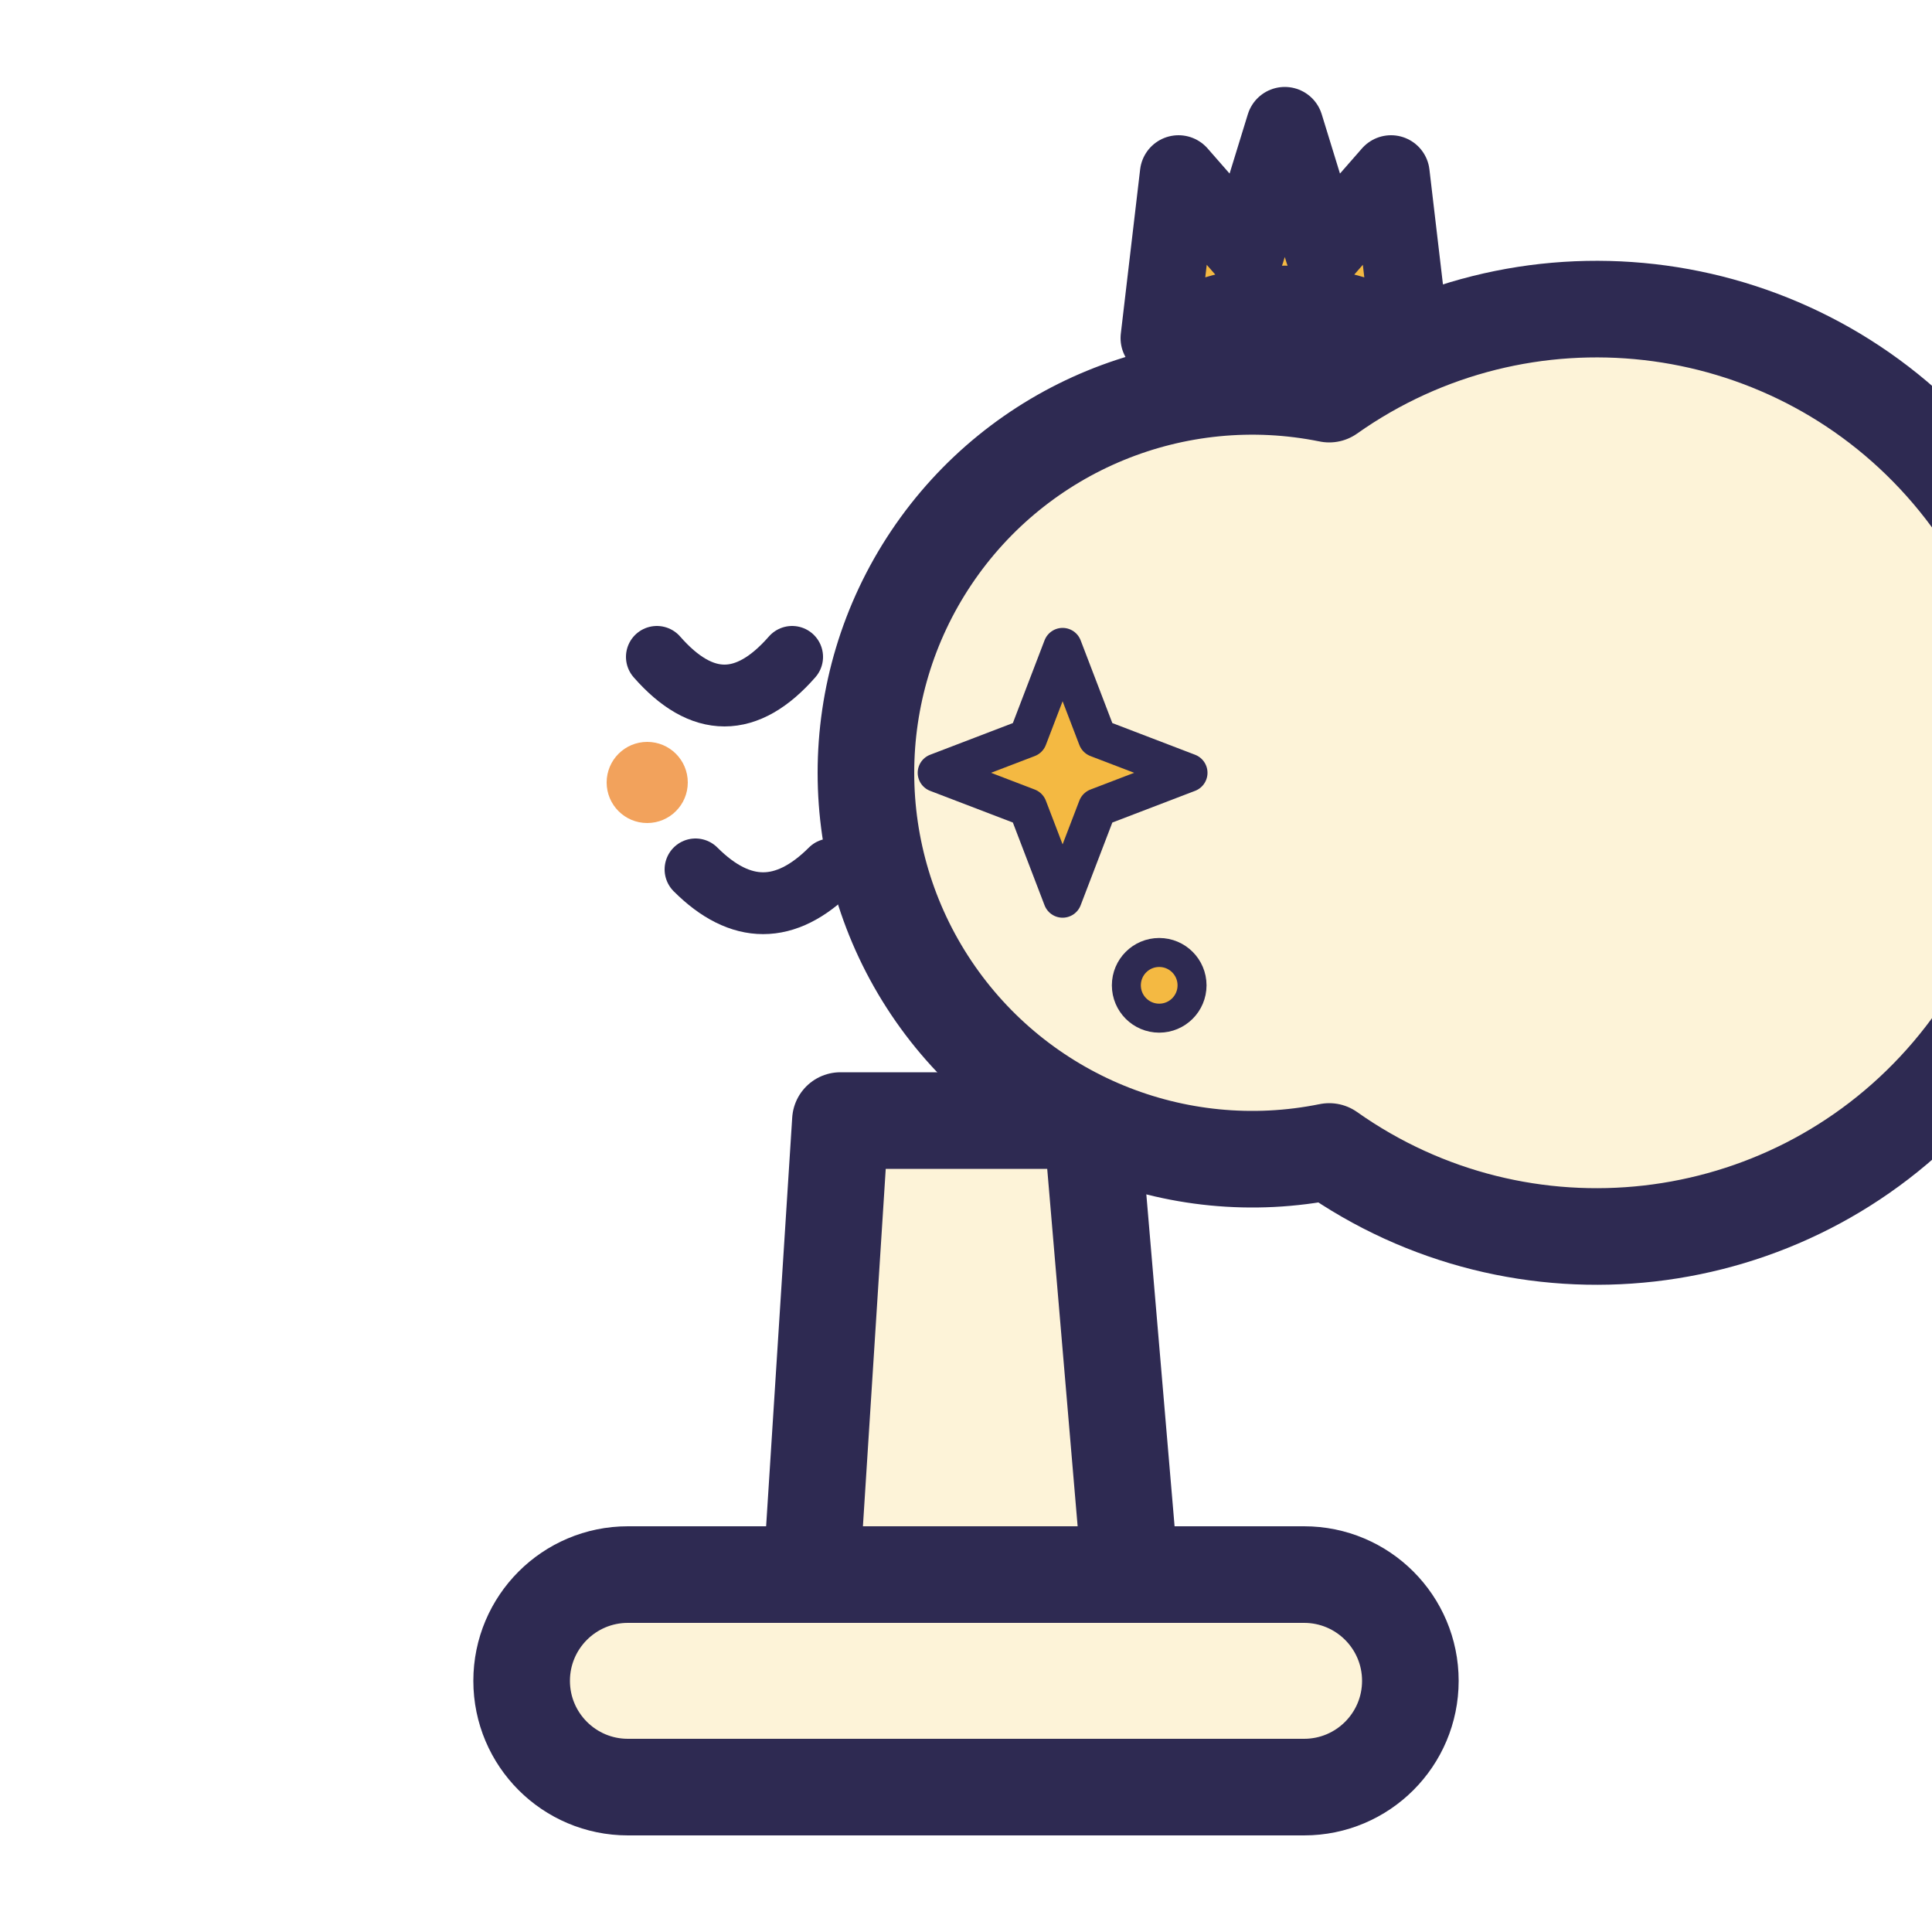
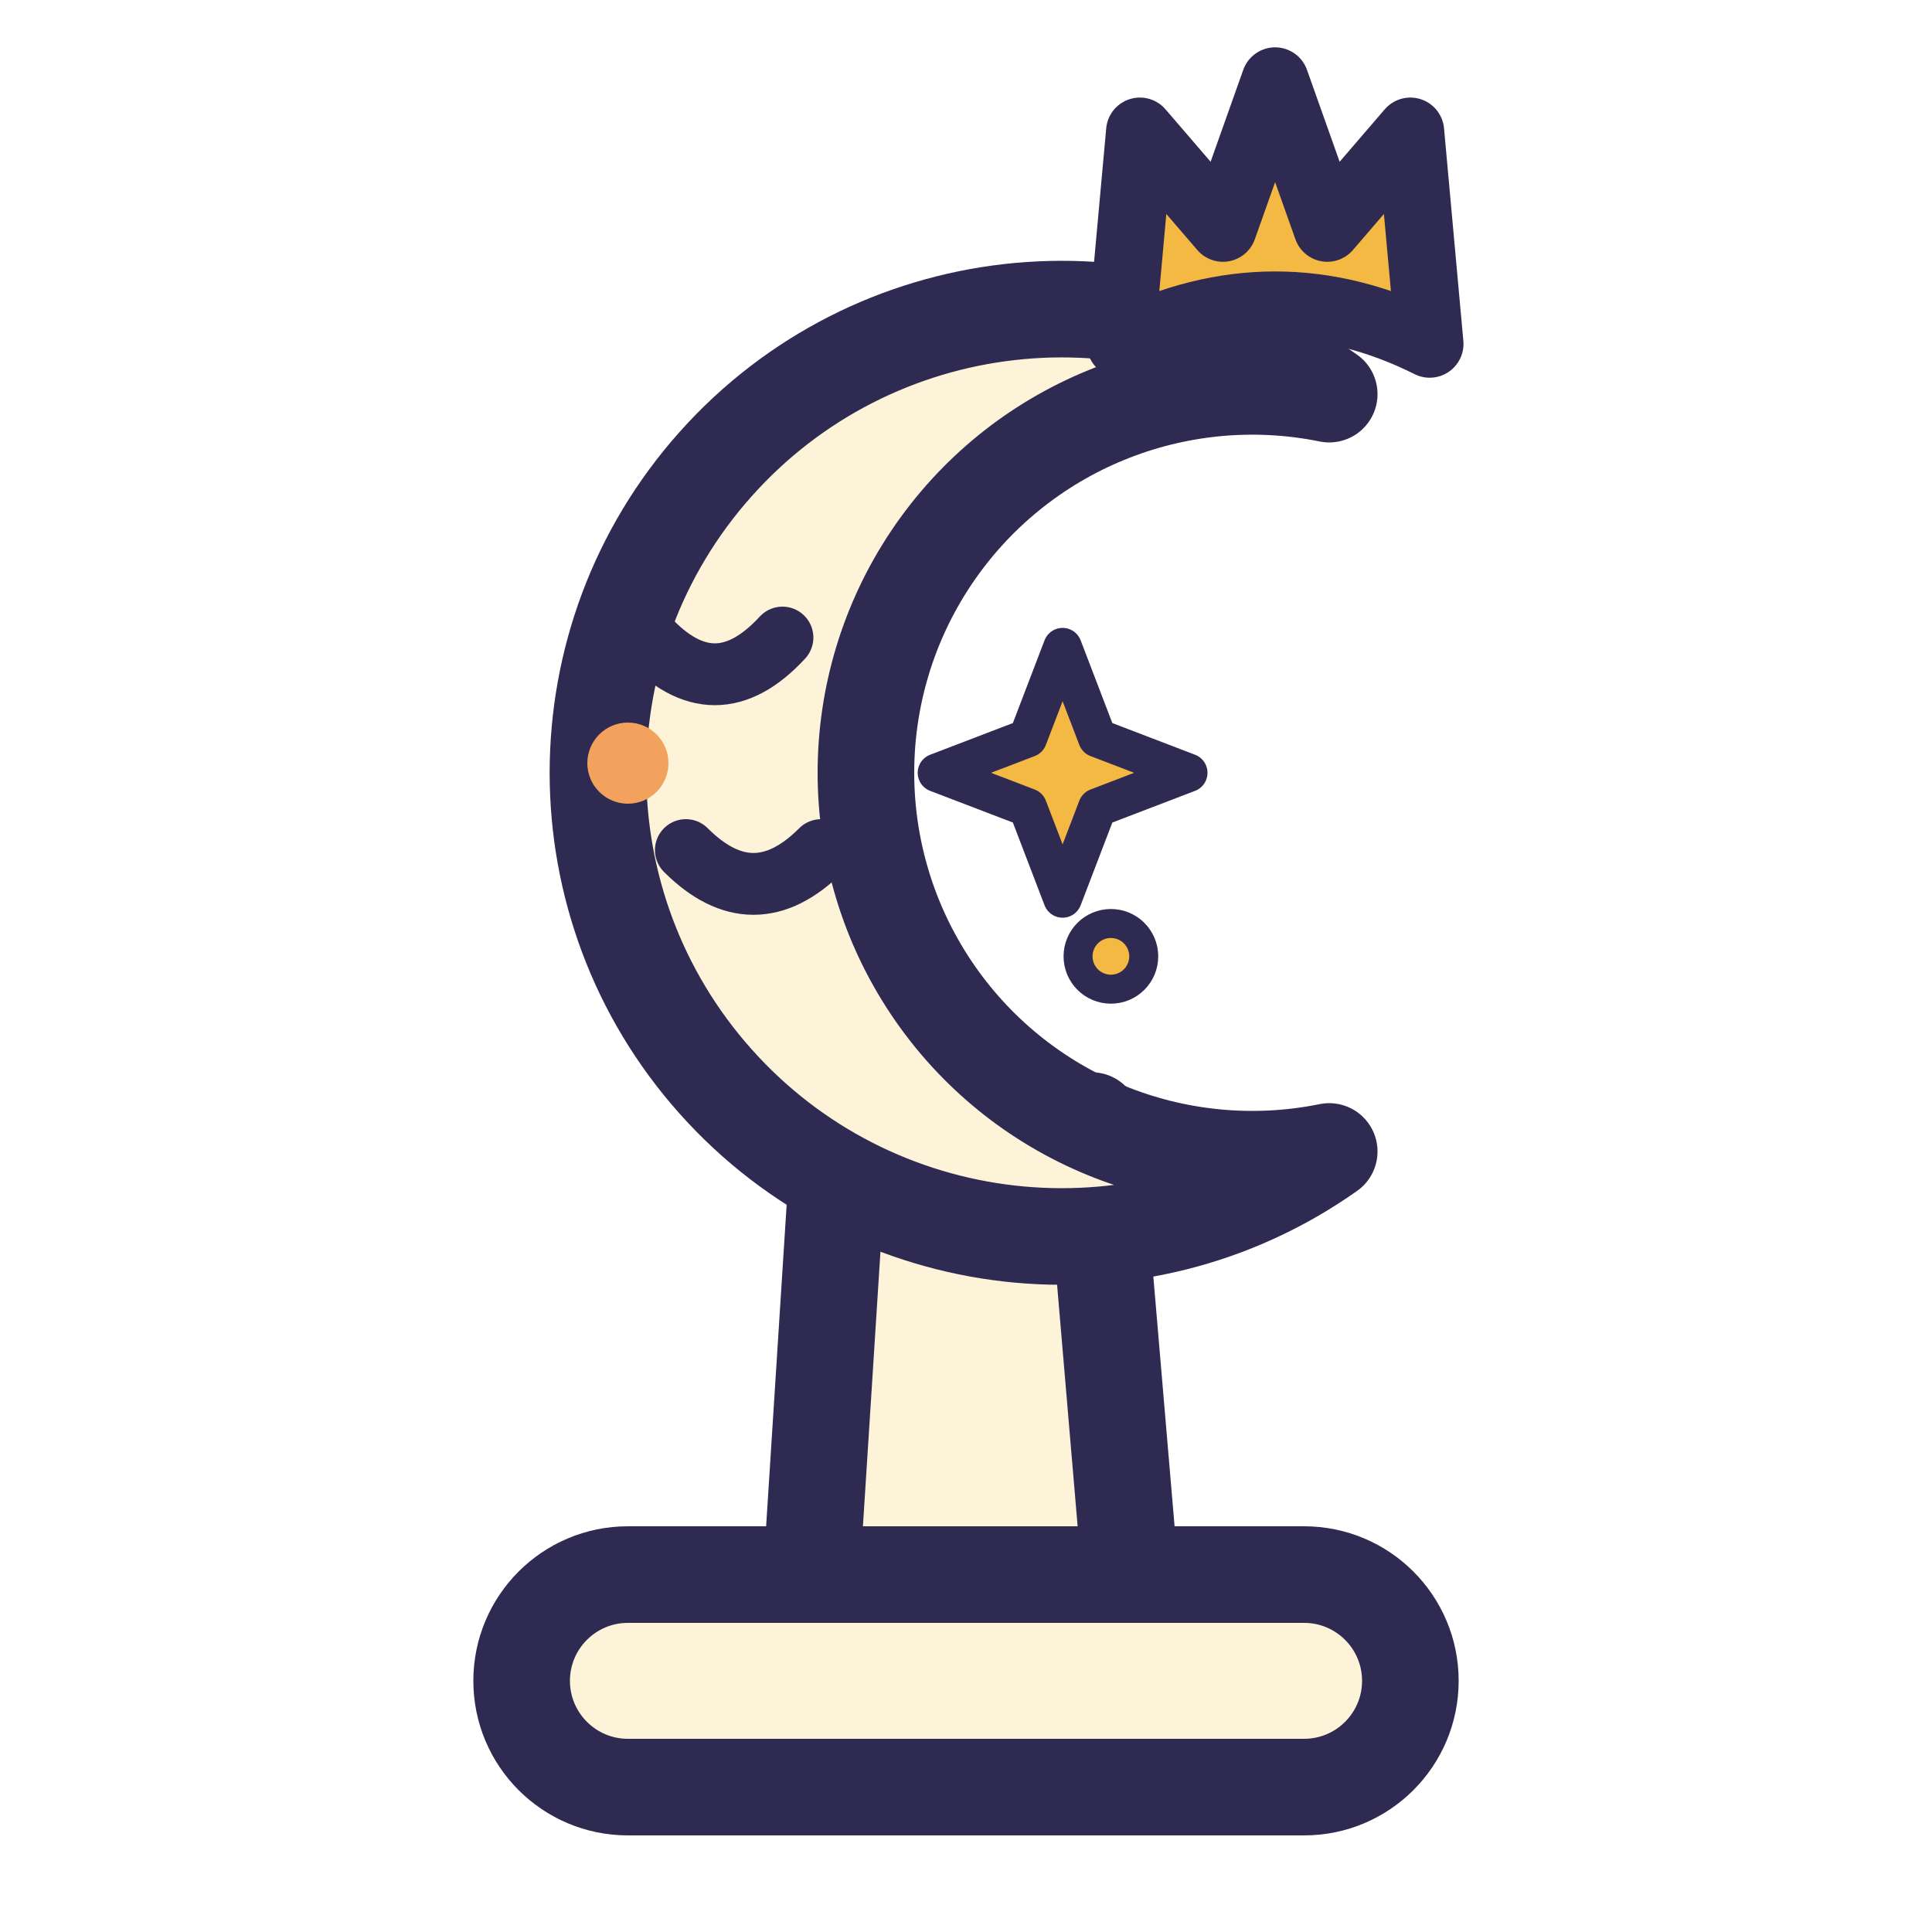
<svg xmlns="http://www.w3.org/2000/svg" viewBox="0 0 100 100">
  <g stroke-linecap="round" stroke-linejoin="round">
    <rect x="27" y="81.5" width="46" height="11" rx="5.5" fill="#fdf3d8" stroke="#2e2a52" stroke-width="5" />
    <path d="M42,81.5 L43.5,58 L56.5,58 L58.5,81.5 Z" fill="#fdf3d8" stroke="#2e2a52" stroke-width="5" />
-     <path d="M68.8,20.4 A24,24 0 1 1 68.8,59.6 A20,20 0 1 1 68.8,20.4 Z" fill="#fdf3d8" stroke="#2e2a52" stroke-width="5" />
-     <path d="M60,17.5 L61,9 L64.5,13 L66.5,6.5 L68.5,13 L72,9 L73,17.5 Q66.5,14 60,17.5 Z" fill="#f4b942" stroke="#2e2a52" stroke-width="4" />
-     <path d="M34,34 Q37.5,38 41,34" fill="none" stroke="#2e2a52" stroke-width="3.2" />
-     <path d="M36,45 Q39.5,48.5 43,45" fill="none" stroke="#2e2a52" stroke-width="3.2" />
-     <circle cx="33.5" cy="40.5" r="2.1" fill="#f2a25c" stroke="none" />
+     <path d="M68.8,20.4 A24,24 0 1 0 68.8,59.6 A20,20 0 1 1 68.8,20.4 Z" fill="#fdf3d8" stroke="#2e2a52" stroke-width="5" />
+     <path d="M58,17.8 L59,6.8 L63.3,11.8 L66,4.2 L68.7,11.8 L73,6.8 L74,17.8 Q66,13.8 58,17.8 Z" fill="#f4b942" stroke="#2e2a52" stroke-width="3.5" />
+     <path d="M33.5,33 Q37,36.8 40.5,33" fill="none" stroke="#2e2a52" stroke-width="3.2" />
+     <path d="M35.5,44 Q39,47.5 42.5,44" fill="none" stroke="#2e2a52" stroke-width="3.2" />
+     <circle cx="32.5" cy="39.5" r="2.1" fill="#f2a25c" stroke="none" />
    <path d="M55,33.5 L56.8,38.2 L61.5,40 L56.8,41.8 L55,46.5 L53.2,41.8 L48.5,40 L53.2,38.2 Z" fill="#f4b942" stroke="#2e2a52" stroke-width="2" />
-     <circle cx="60" cy="51" r="1.7" fill="#f4b942" stroke="#2e2a52" stroke-width="1.5" />
+     <circle cx="57.5" cy="49.5" r="1.7" fill="#f4b942" stroke="#2e2a52" stroke-width="1.5" />
  </g>
</svg>
